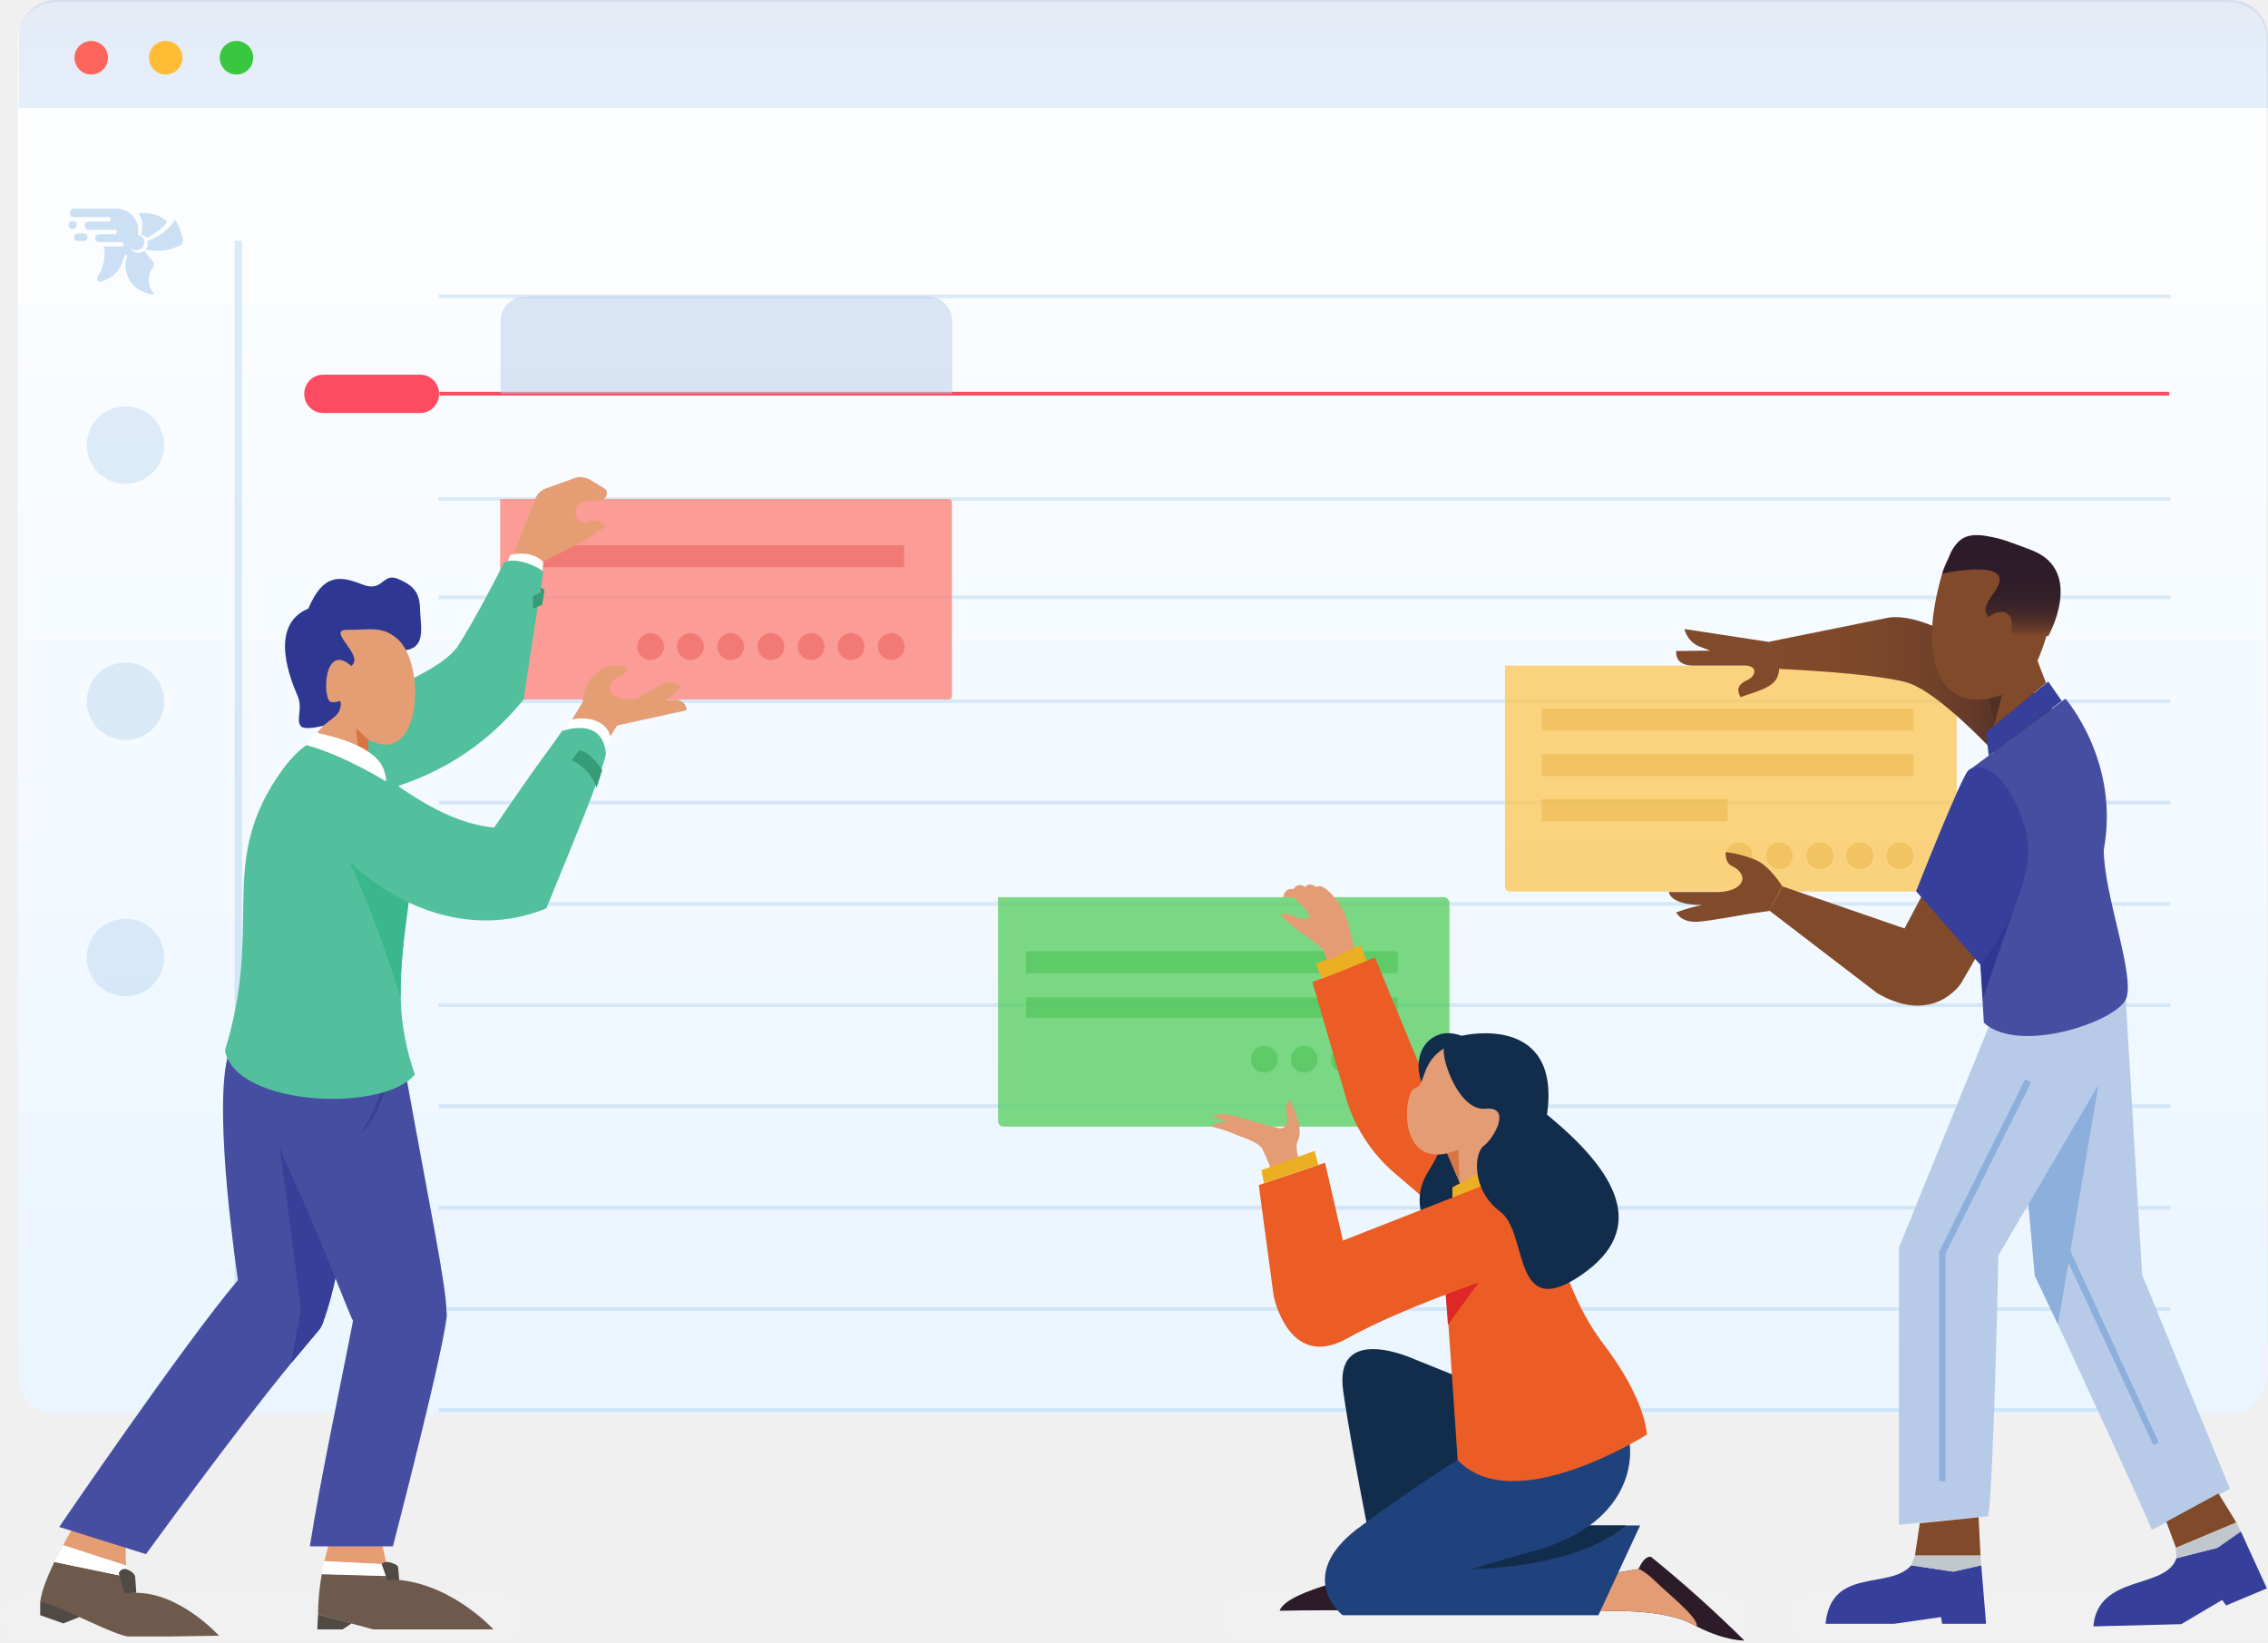
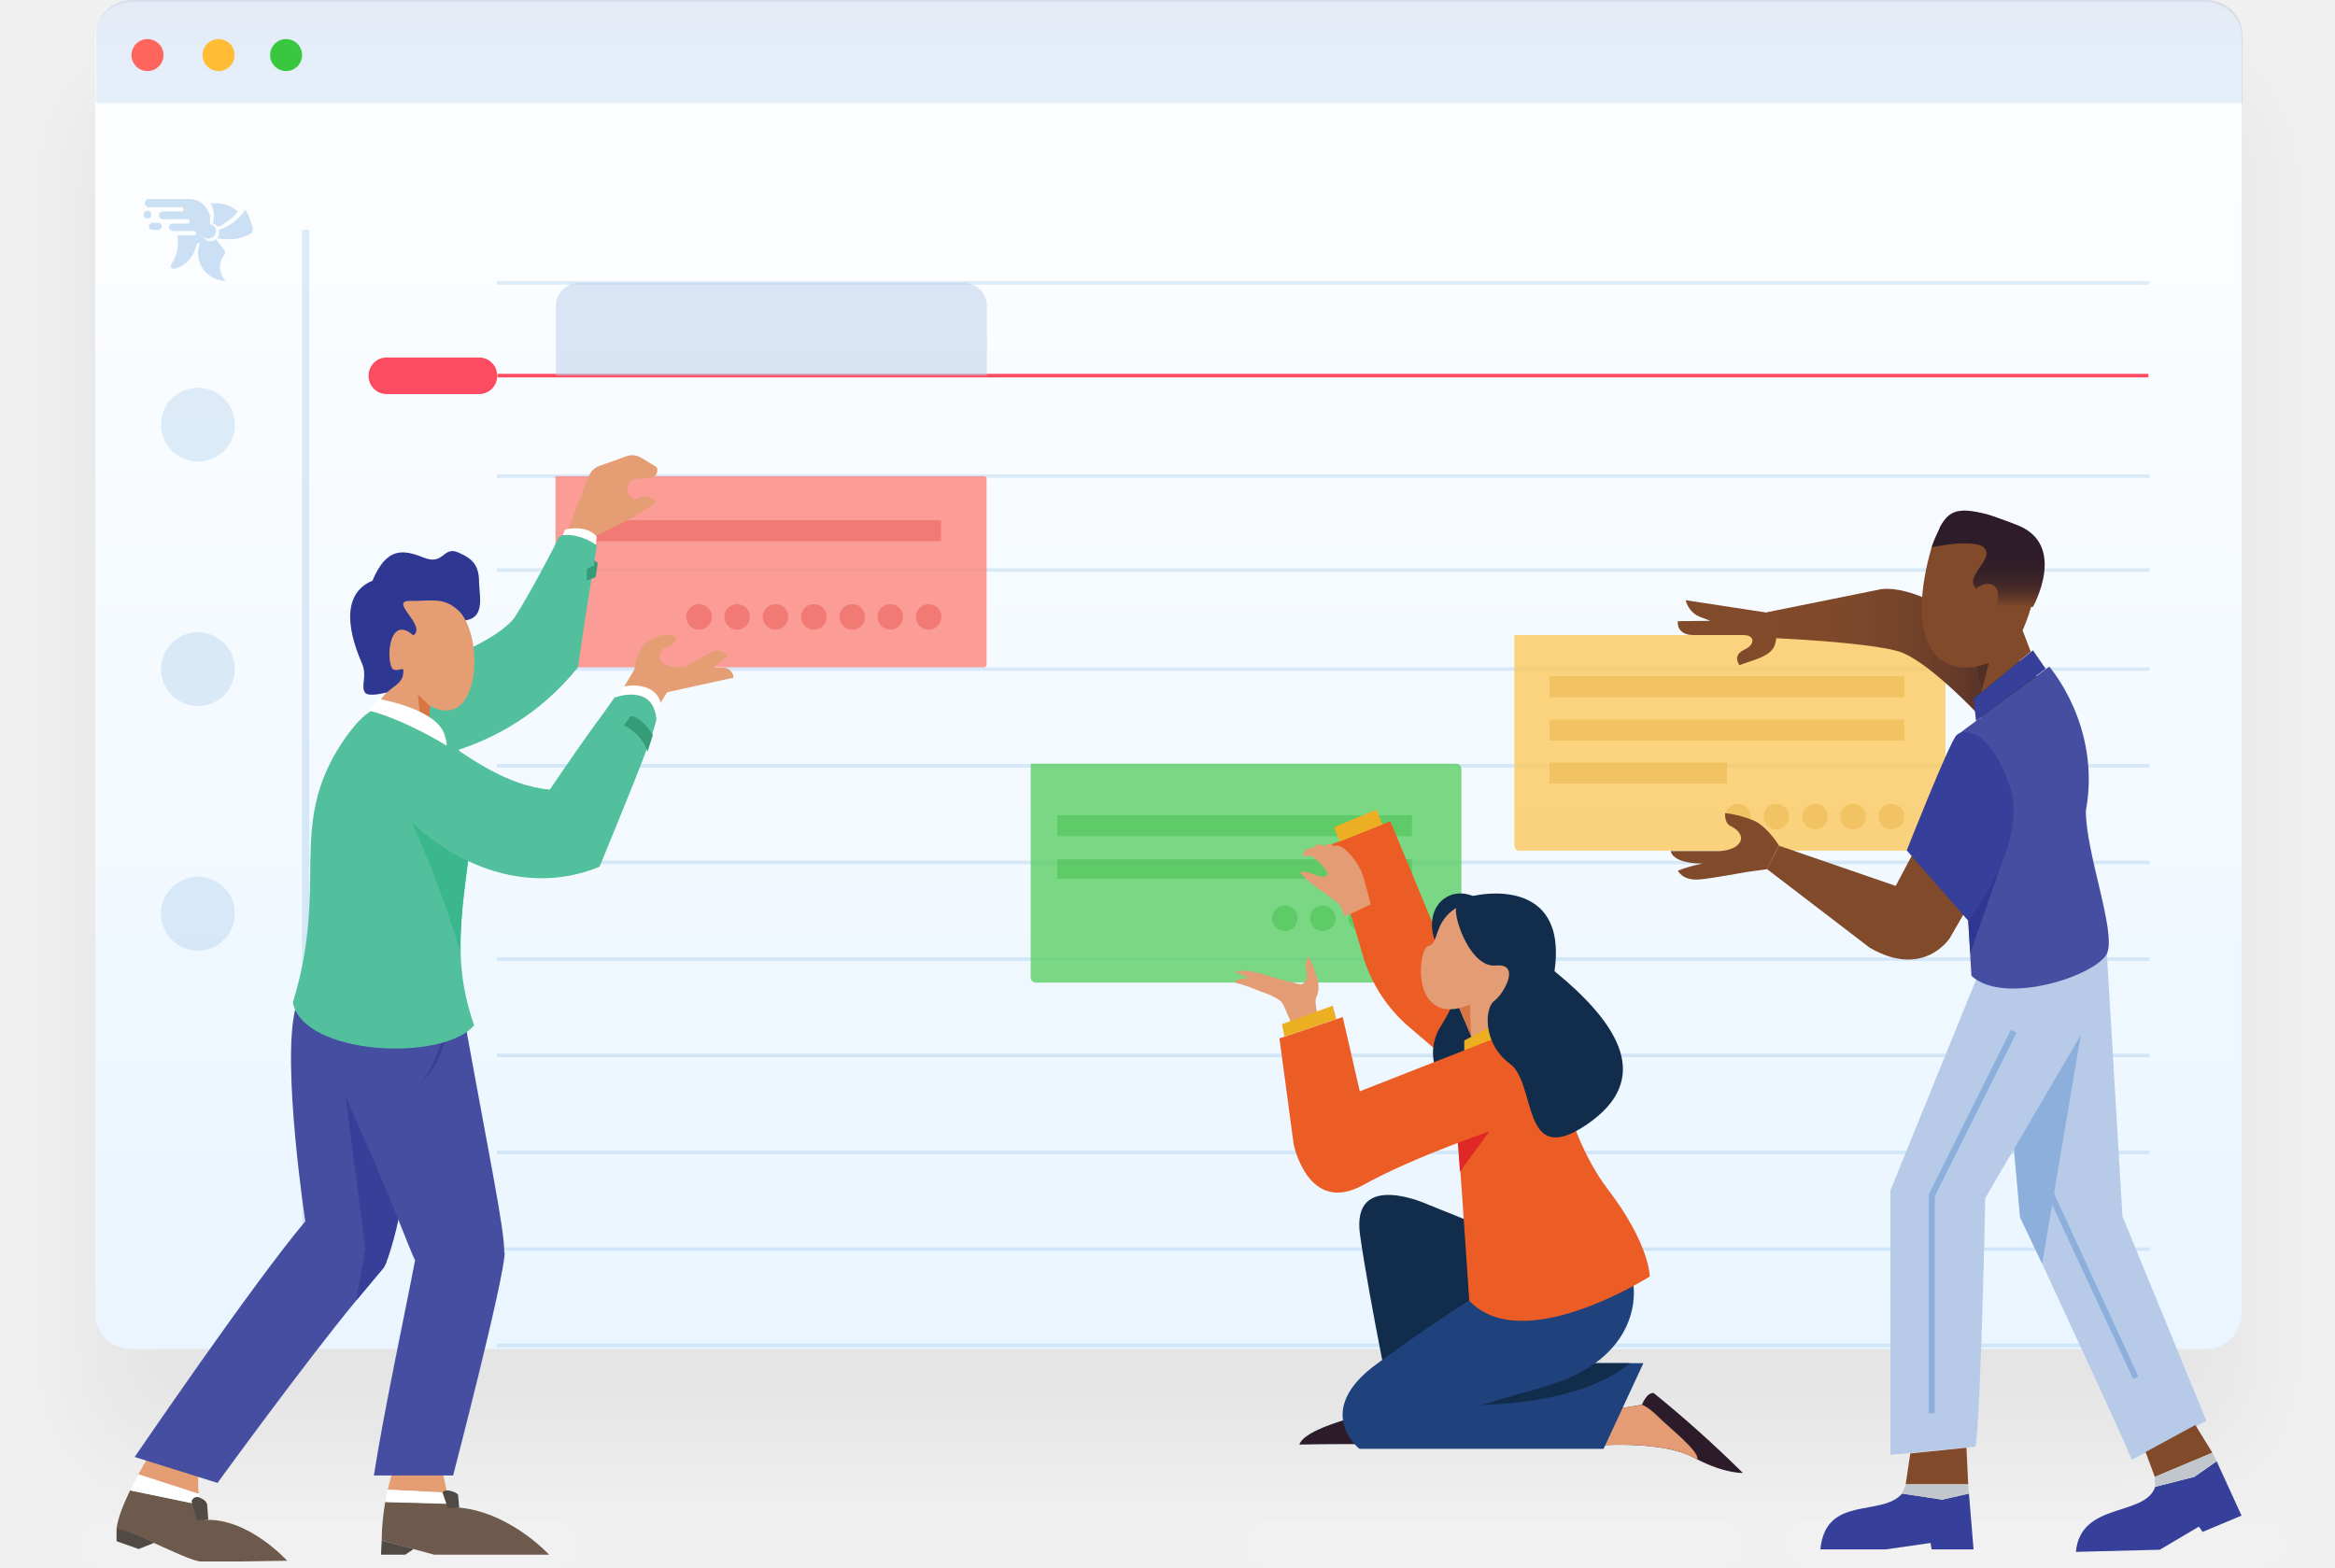
- <svg xmlns="http://www.w3.org/2000/svg" width="609px" height="441px" viewBox="0 0 609 441" version="1.1">
+ <svg xmlns="http://www.w3.org/2000/svg" xmlns:xlink="http://www.w3.org/1999/xlink" width="657px" height="441px" viewBox="0 0 657 441" version="1.1">
  <defs>
    <linearGradient x1="50%" y1="100%" x2="50%" y2="0%" id="linearGradient-1">
      <stop stop-color="#EAF5FF" offset="0%" />
      <stop stop-color="#FFFFFF" offset="100%" />
    </linearGradient>
-     <linearGradient x1="0%" y1="50%" x2="100%" y2="50%" id="linearGradient-2">
+     <rect id="path-2" x="4.8" y="0.6" width="603.9" height="379" rx="10" />
+     <filter x="-8.9%" y="-7.1%" width="117.9%" height="128.5%" filterUnits="objectBoundingBox" id="filter-3">
+       <feOffset dx="0" dy="27" in="SourceAlpha" result="shadowOffsetOuter1" />
+       <feGaussianBlur stdDeviation="13.5" in="shadowOffsetOuter1" result="shadowBlurOuter1" />
+       <feColorMatrix values="0 0 0 0 0   0 0 0 0 0   0 0 0 0 0  0 0 0 0.05 0" type="matrix" in="shadowBlurOuter1" />
+     </filter>
+     <linearGradient x1="0%" y1="50%" x2="100%" y2="50%" id="linearGradient-4">
      <stop stop-color="#814A2A" offset="0%" />
      <stop stop-color="#7E482A" offset="29%" />
      <stop stop-color="#75432A" offset="49%" />
      <stop stop-color="#663B2A" offset="66%" />
      <stop stop-color="#502F29" offset="82%" />
      <stop stop-color="#341F29" offset="97%" />
      <stop stop-color="#2C1B29" offset="100%" />
    </linearGradient>
-     <linearGradient x1="50%" y1="100%" x2="50%" y2="0.2%" id="linearGradient-3">
+     <linearGradient x1="50%" y1="100%" x2="50%" y2="0.2%" id="linearGradient-5">
      <stop stop-color="#814A2A" offset="0%" />
      <stop stop-color="#673C2A" offset="7%" />
      <stop stop-color="#513029" offset="15%" />
      <stop stop-color="#402629" offset="25%" />
      <stop stop-color="#352029" offset="37%" />
      <stop stop-color="#2E1C29" offset="54%" />
      <stop stop-color="#2C1B29" offset="100%" />
    </linearGradient>
-     <linearGradient x1="50%" y1="100%" x2="50%" y2="0%" id="linearGradient-4">
+     <linearGradient x1="50%" y1="100%" x2="50%" y2="0%" id="linearGradient-6">
      <stop stop-color="#076FD1" offset="0%" />
      <stop stop-color="#033CA5" offset="100%" />
    </linearGradient>
  </defs>
  <g id="Page-1" stroke="none" stroke-width="1" fill="none" fill-rule="evenodd">
-     <g id="calendarUsers">
-       <rect id="Rectangle-path" fill="url(#linearGradient-1)" fill-rule="nonzero" x="4.8" y="0.6" width="603.9" height="379" rx="10" />
+     <g id="illustration-calendar-users" transform="translate(22, 0)">
+       <g id="Rectangle-path" fill-rule="nonzero">
+         <use fill="black" fill-opacity="1" filter="url(#filter-3)" xlink:href="#path-2" />
+         <use fill="url(#linearGradient-1)" fill-rule="evenodd" xlink:href="#path-2" />
+       </g>
      <path d="M64,64.7 L64,357.4" id="Shape" stroke="#8FC0E8" stroke-width="2" opacity="0.3" />
      <path d="M117.8,160.4 L582.8,160.4 M117.8,134 L582.8,134 M117.8,188.3 L582.8,188.3 M117.8,79.6 L582.8,79.6 M117.8,215.5 L582.8,215.5 M117.8,242.7 L582.8,242.7 M117.8,269.9 L582.8,269.9 M117.8,297 L582.8,297 M117.8,324.3 L582.8,324.3 M117.8,351.5 L582.8,351.5 M117.8,378.6 L582.8,378.6" id="Shape" stroke="#8FC0E8" opacity="0.3" />
-       <path d="M268,240.9 L387.7,240.9 C388.5,240.9 389.2,241.6 389.2,242.4 L389.2,301 C389.2,301.8 388.5,302.5 387.7,302.5 L269.4,302.5 C268.6,302.5 268,301.8 268,301 L268,240.8 L268,240.9 Z" id="Shape" fill="#5CD065" fill-rule="nonzero" opacity="0.8" />
-       <g id="Group" opacity="0.5" transform="translate(275.1, 254.5)" fill-rule="nonzero">
+       <path d="M268,214.9 L387.7,214.9 C388.5,214.9 389.2,215.6 389.2,216.4 L389.2,275 C389.2,275.8 388.5,276.5 387.7,276.5 L269.4,276.5 C268.6,276.5 268,275.8 268,275 L268,214.8 L268,214.9 Z" id="Shape" fill="#5CD065" fill-rule="nonzero" opacity="0.8" />
+       <g id="Group" opacity="0.5" transform="translate(275.1, 228.5)" fill-rule="nonzero">
        <path d="M0.4,0.9 L100.2,0.9 L100.2,6.8 L0.4,6.8 L0.4,0.9 Z M0.4,13.3 L100.2,13.3 L100.2,18.8 L0.4,18.8 L0.4,13.3 Z" id="Shape" fill="#43BB4C" />
        <circle id="Oval" fill="#6F737D" cx="96.7" cy="29.9" r="3.6" />
        <circle id="Oval" fill="#43BB4C" cx="85.9" cy="29.9" r="3.6" />
        <circle id="Oval" fill="#43BB4C" cx="75.1" cy="29.9" r="3.6" />
        <circle id="Oval" fill="#43BB4C" cx="64.4" cy="29.9" r="3.6" />
      </g>
      <path d="M404.1,178.7 L524,178.7 C524.8,178.7 525.4,179.3 525.4,180.1 L525.4,238.1 C525.4,238.8 524.8,239.4 524,239.4 L405.5,239.4 C404.7,239.4 404.1,238.8 404.1,238 L404.1,178.7 Z" id="Shape" fill="#FCC85D" fill-rule="nonzero" opacity="0.8" />
      <g id="Group" opacity="0.5" transform="translate(413.7, 189.7)" fill="#E3AB39" fill-rule="nonzero">
        <circle id="Oval" opacity="0.8" cx="53.3" cy="40.1" r="3.6" />
        <path d="M0.3,0.6 L100.1,0.6 L100.1,6.5 L0.3,6.5 L0.3,0.6 Z M0.3,12.8 L100.1,12.8 L100.1,18.7 L0.3,18.7 L0.3,12.8 Z M0.3,24.9 L50.2,24.9 L50.2,30.8 L0.3,30.8 L0.3,24.9 Z" id="Shape" opacity="0.8" />
        <circle id="Oval" opacity="0.8" cx="96.5" cy="40.1" r="3.6" />
        <circle id="Oval" opacity="0.8" cx="85.7" cy="40.1" r="3.6" />
        <circle id="Oval" opacity="0.8" cx="75" cy="40.1" r="3.6" />
        <circle id="Oval" opacity="0.8" cx="64.1" cy="40.1" r="3.6" />
      </g>
      <rect id="Rectangle-path" fill-opacity="0.1" fill="#FFFFFF" fill-rule="nonzero" x="0" y="428" width="141" height="13" rx="6.5" />
      <path d="M103.8,420 L87.1,419.2 C87.7,416.6 88.6,413.7 88.6,413.7 L102.4,413.7 L103.8,420 Z" id="Shape" fill="#E59E74" fill-rule="nonzero" />
      <path d="M132.5,437.5 L100.2,437.5 L85.4,433.5 C85.4,429.8 85.8,426.2 86.4,422.6 L104.4,423.1 L104.4,424.1 C120.3,424.1 132.5,437.5 132.5,437.5 Z" id="Shape" fill="#6D5A4C" fill-rule="nonzero" />
      <path d="M10.8,430.2 L10.8,433.7 L17,435.9 L21.3,434.2 L17,430.8 C15.245,429.363 12.798,429.126 10.8,430.2 Z" id="Shape" fill="#504944" fill-rule="nonzero" />
      <path d="M58.8,439.2 L45.7,439.4 L34.3,439.4 C30.5,438.9 18.9,432.7 13.3,430.8 C12.5,430.5 11.6,430.3 10.8,430.2 C11.1,427.2 12.8,423.2 14.6,419.4 L34.3,423.4 C34.6,425 35.1,426.4 35.8,427.7 C48,427.2 58.8,439.2 58.8,439.2 Z" id="Shape" fill="#6D5A4C" fill-rule="nonzero" />
      <path d="M33.9,420.4 L16.9,414.9 C19.2,410.7 21.3,407.6 21.3,407.6 L33.9,413.6 C33.7,415.8 33.7,418.1 33.9,420.4 Z" id="Shape" fill="#E59E74" fill-rule="nonzero" />
      <path d="M87,354.2 C86.8,355.2 86.4,356 85.9,356.8 L78.2,366 C63.6,383.7 39.2,417.3 39.2,417.3 L15.9,410 C15.9,410 49.5,360.7 63.9,343.7 C63.9,343.7 57.2,299.5 61.1,283.9 C61.1,283.9 87.9,279.4 89.5,295 L90.5,304 L91,307.7 C93.483,323.287 92.145,339.244 87.1,354.2 L87,354.2 Z" id="Shape" fill="#464EA1" fill-rule="nonzero" />
      <path d="M87,354.2 C86.8,355.2 86.4,356 85.9,356.8 L78.2,366 L80.8,351.3 L74.4,302.3 L87.1,302.3 L90.4,304.1 L90.9,307.7 C93.407,323.286 92.068,339.249 87,354.2 Z" id="Shape" fill="#373F99" fill-rule="nonzero" />
      <path d="M120,352.5 C120,359.5 105.5,415.2 105.5,415.2 L83.2,415.2 C86,397.2 92,369.3 94.8,354.6 C93.8,353.2 86.9,334.1 77.1,312.9 C69.3,296.1 78.6,292.2 84.6,290.9 C88.2,290.7 91.6,290.4 94.6,289.9 C103.1,288.9 108.8,287.5 108.8,287.5 C115.6,325.3 119.9,345.5 119.9,352.5 L120,352.5 Z" id="Shape" fill="#464EA1" fill-rule="nonzero" />
      <path d="M134.3,134 L254.7,134 C255.2,134 255.6,134.3 255.6,134.8 L255.6,187 C255.602,187.231 255.504,187.451 255.332,187.604 C255.159,187.757 254.929,187.829 254.7,187.8 L135.1,187.8 C134.658,187.8 134.3,187.442 134.3,187 L134.3,134 Z" id="Shape" fill="#FC847D" fill-rule="nonzero" opacity="0.8" />
      <g id="Group" opacity="0.5" transform="translate(142.5, 145.7)" fill="#E85A52" fill-rule="nonzero">
        <polygon id="Shape" points="0.5 0.7 100.3 0.7 100.3 6.6 0.5 6.6" />
        <circle id="Oval" cx="96.8" cy="27.9" r="3.6" />
        <circle id="Oval" cx="86" cy="27.9" r="3.6" />
        <circle id="Oval" cx="75.3" cy="27.9" r="3.6" />
        <circle id="Oval" cx="64.5" cy="27.9" r="3.6" />
        <circle id="Oval" cx="53.7" cy="27.9" r="3.6" />
        <circle id="Oval" cx="42.9" cy="27.9" r="3.6" />
        <circle id="Oval" cx="32.2" cy="27.9" r="3.6" />
      </g>
      <path d="M136.5,152.4 L143.7,134 C144.206,132.627 145.31,131.559 146.7,131.1 L154.5,128.3 C155.8,127.9 157.2,128.1 158.4,128.8 L162.7,131.4 C163.048,131.999 163.061,132.735 162.735,133.345 C162.409,133.956 161.791,134.355 161.1,134.4 L156.8,134.8 C155.387,135.006 154.379,136.277 154.5,137.7 C154.498,138.452 154.81,139.171 155.36,139.684 C155.911,140.196 156.65,140.456 157.4,140.4 C158.193,139.806 159.2,139.576 160.172,139.766 C161.144,139.957 161.99,140.551 162.5,141.4 L157.1,145.1 L145.2,151.1 L136.5,152.4 Z" id="Shape" fill="#E59E74" fill-rule="nonzero" />
      <path d="M135.7,152.3 L137,149 C141,148.1 144.2,149 145.9,151 C145.8,152.3 145.6,153.7 145.3,155 L135.7,152.3 Z" id="Shape" fill="#FFFFFF" fill-rule="nonzero" />
      <path d="M88.6,214.4 C88.6,214.4 119.1,214.6 140.6,187.8 C143.3,169.4 145.5,156.3 145.9,153.5 C142.5,150.8 136.9,149.8 135.3,151.1 C134.4,153.1 127.3,166.8 122.7,173.9 C115.5,182.9 92.5,188.1 87.1,195.7 C75.6,211.9 88.6,214.4 88.6,214.4 Z" id="Shape" fill="#52BF9D" fill-rule="nonzero" />
      <path d="M91.6,193.5 C91.6,193.5 82.3,196.7 80.8,195 C79.3,193.2 81.5,190.2 79.8,186.6 C78.3,183 71.8,168 82.8,163.4 C86.8,153.9 91.4,154.6 97.2,156.9 C102.9,159.2 102.6,153.7 106.8,155.4 C111,157.2 112.8,159 112.8,164 C113,169 115.2,176.6 103.8,174.2 C92.4,171.9 96.2,183.8 91.6,193.5 Z" id="Shape" fill="#2E3892" fill-rule="nonzero" />
      <path d="M98.9,198.6 L98.9,208.4 C97.5,213.4 87.5,217.7 83.3,201.2 C85.5,192.5 91.7,194 91.5,188.7 C91.521,188.548 91.454,188.397 91.326,188.311 C91.198,188.226 91.032,188.222 90.9,188.3 C90.292,188.519 89.64,188.588 89,188.5 C86.5,188.5 86.7,172.1 94.3,178.8 C98.2,176.1 87.3,169.1 93.3,169.1 C99.5,169.2 103,167.8 107.4,172.2 C114.4,180 112.9,206.1 98.9,198.6 Z" id="Shape" fill="#E59E74" fill-rule="nonzero" />
      <polygon id="Shape" fill="#D97543" fill-rule="nonzero" points="98.9 198.6 95.6 195.5 96.3 202.7 98.9 205.7" />
      <path d="M104,284.6 C105.3,288 102,300.6 96.3,304.6 C100.3,300.9 104.6,287.3 104,284.6 Z" id="Shape" fill="#373F99" fill-rule="nonzero" />
      <path d="M111.4,288.5 C103,298.8 63.4,297.2 60.4,282.1 C70.7,248.7 58.7,232.8 74.1,209.2 C83.1,195.5 88.1,198.7 91.3,199.1 C111.3,207.3 112.2,220.5 110.3,236.8 C109.3,246.3 107.3,256.8 107.6,268 C107.773,274.992 109.055,281.911 111.4,288.5 Z" id="Shape" fill="#52BF9D" fill-rule="nonzero" />
      <path d="M151,197.6 L156.5,188.4 C156.5,188.4 156.7,182.4 161.3,179.9 C165.8,177.3 168.5,179.5 168.5,179.5 L168.4,179.7 C167.9,180.9 166.9,181.7 165.7,182.1 C164.336,182.4 163.452,183.725 163.7,185.1 C164.2,188.5 171,187.6 171,187.6 L177.9,183.6 C179.5,182.7 181.6,183.1 182.8,184.6 L178.8,187.9 L181.5,187.9 C183.1,187.9 184.3,189.1 184.4,190.7 L165.7,194.8 L160.7,202.7 L150.9,197.7 L151,197.6 Z" id="Shape" fill="#E59E74" fill-rule="nonzero" />
      <path d="M153.3,193.3 C157.4,192.1 163.2,193.5 163.9,198 L161.7,202.2 L151.4,196.2 L153.3,193.3 Z" id="Shape" fill="#FFFFFF" fill-rule="nonzero" />
      <path d="M107.6,268 C102.991,252.807 97.207,237.996 90.3,223.7 L109.4,235.7 L110.4,236.7 C109.4,246.2 107.4,256.7 107.6,268 Z" id="Shape" fill="#3AB78C" fill-rule="nonzero" />
      <path d="M82.7,207 C90,189.4 107.9,220 132.7,222.2 C146.1,202.5 145.8,203.7 150.9,196.3 C150.9,196.3 161.9,192.1 162.7,202.5 C161.3,208.8 152.5,229.6 146.7,243.9 C112,258.2 77,221.4 82.7,206.9 L82.7,207 Z" id="Shape" fill="#52BF9D" fill-rule="nonzero" />
      <path d="M82,200 L84.6,196.7 C84.6,196.7 100.4,199.3 103,206.5 C104,209.5 103.6,209.8 103.6,209.8 C103.6,209.8 92.5,202.8 82,200 Z M34.3,423.5 L14.6,419.4 L17,414.9 L34,420.4 C34,421.4 34.1,422.5 34.3,423.5 Z" id="Shape" fill="#FFFFFF" fill-rule="nonzero" />
      <path d="M35.8,427.7 L33.4,427.7 L31.9,422.5 C32.016,421.998 32.367,421.582 32.843,421.384 C33.319,421.186 33.861,421.229 34.3,421.5 C36.3,422.3 36.3,423.5 36.3,423.5 L36.6,427.7 L35.8,427.7 Z" id="Shape" fill="#504944" fill-rule="nonzero" />
      <path d="M104.4,423.2 L86.4,422.7 C86.7,420.9 86.7,420.6 87.1,419.2 L103.8,420.1 L104.4,423.1 L104.4,423.2 Z" id="Shape" fill="#FFFFFF" fill-rule="nonzero" />
      <path d="M85.4,433.5 L85.2,437.5 L92,437.5 L94.4,435.9 L85.4,433.5 Z M106.3,424.3 L104,424.3 L102.5,420 C102.5,420 103.1,419 105,419.6 C107,420.2 106.9,420.8 106.9,420.8 L107.2,424.3 L106.4,424.3 L106.3,424.3 Z" id="Shape" fill="#504944" fill-rule="nonzero" />
      <path d="M155.6,201.5 C158.6,201.8 161.7,206.8 161.7,206.8 L160.2,211.5 C159.06,208.228 156.643,205.558 153.5,204.1 L155.5,201.5 L155.6,201.5 Z" id="Shape" fill="#369C78" fill-rule="nonzero" />
      <rect id="Rectangle-path" fill-opacity="0.1" fill="#FFFFFF" fill-rule="nonzero" x="328" y="428" width="141" height="13" rx="6.5" />
      <polygon id="Shape" fill="#369C78" fill-rule="nonzero" points="145.6 162.4 143.1 163.4 143.1 160.1 145.1 159.1 145.2 157.7 146.2 158.4" />
-       <path d="M432,386 L379.9,365 C379.9,365 357.9,354.8 360.7,373.7 C363.4,392.6 370.7,427.5 370.7,427.5 L390.9,427.5 L386.3,395.2 C386.3,395.2 400.3,409.9 408.6,408 C416.9,406 432.2,385.8 432.2,385.8 L432,386 Z" id="Shape" fill="#112D4B" fill-rule="nonzero" />
-       <path d="M368.9,418 L369.7,422.3 C369.7,422.3 345.5,426.8 343.6,432.5 C358.3,432.2 382.6,432.5 382.6,432.5 C383.2,430.9 383.2,429.2 382.6,427.5 C381.8,425.3 381,417.3 381,417.3 L368.9,418 Z M468.4,440.5 C468.4,440.5 463.4,440.7 455.6,436.7 L454.4,436.1 C445.9,431.5 428.8,432.7 428.8,432.7 L434,422.3 L440,421.3 C440,421.3 441.3,417.8 443.3,418 C452.037,425.077 460.414,432.586 468.4,440.5 Z" id="Shape" fill="#2C1C2A" fill-rule="nonzero" />
-       <path d="M455.6,436.7 L454.4,436.1 C445.9,431.5 428.8,432.7 428.8,432.7 L434,422.3 L440,421.3 C440,421.3 441.5,421.7 444.4,424.5 C447.7,427.8 456.2,434.4 455.6,436.7 Z" id="Shape" fill="#E49C74" fill-rule="nonzero" />
-       <polygon id="Shape" fill="#1F417C" fill-rule="nonzero" points="440.4 409.6 429.2 433.7 360.6 433.7 383.7 409.6" />
-       <path d="M436.6,409.6 C419.6,423.9 383,421.3 383,421.3 L396.8,409.6 L436.6,409.6 Z" id="Shape" fill="#112D4B" fill-rule="nonzero" />
-       <path d="M437.6,387.8 C437.6,387.8 441.1,408.4 411.7,416.5 C394.309,421.217 377.212,426.961 360.5,433.7 C360.5,433.7 347.7,423.6 364.2,410.7 C376.787,401.3 389.873,392.587 403.4,384.6 L436.7,382.5 L437.7,387.8 L437.6,387.8 Z" id="Shape" fill="#1F417C" fill-rule="nonzero" />
-       <path d="M414.5,320.1 L396.8,334.1 L374.6,315.1 C368.295,309.741 363.705,302.647 361.4,294.7 L352.4,263.7 L369.2,257.1 L381.5,286.8 L382.8,289.8 L402.6,308.8 L414.5,320.1 Z" id="Shape" fill="#EB5D24" fill-rule="nonzero" />
-       <path d="M396.8,280.8 C396.8,280.8 390.8,275.2 385.1,278.4 C379.4,281.6 379.6,290.7 385.1,295.6 C390.6,300.5 387.6,308.1 383.5,314.6 C379.3,321 381.1,329.6 386.7,331.3 C392.2,332.9 405.7,327.5 403.9,315 C402,302.5 396.8,280.8 396.8,280.8 Z" id="Shape" fill="#112D4B" fill-rule="nonzero" />
-       <path d="M401.5,282.2 C401.5,282.2 392,278.2 386.7,282.2 C381.4,286.3 382.8,291.6 379.9,292.2 C377,292.9 375,312.7 388.6,309.7 L392.2,318.2 L403.2,312.9 L401.2,305.7 C401.2,305.7 417.2,294.5 401.5,282.2 Z" id="Shape" fill="#E49C74" fill-rule="nonzero" />
-       <polygon id="Shape" fill="#ECAE22" fill-rule="nonzero" points="390 318.8 404.1 311.3 406.5 316.3 390 328.9" />
-       <path d="M413.3,313.6 C413.3,313.6 385.8,320 386.7,327.8 C387.7,335.6 391.4,392 391.4,392 C406.4,408 442.2,385.2 442.2,385.2 C442.2,385.2 442.2,376 430.2,360.4 C417.3,343.4 413.3,313.6 413.3,313.6 Z" id="Shape" fill="#EB5D24" fill-rule="nonzero" />
-       <polygon id="Shape" fill="#DE2726" fill-rule="nonzero" points="387.6 339.7 399 341.7 388.8 355.7" />
-       <path d="M400.5,343.2 C400.5,343.2 376.8,351 361.5,359.5 C346,368 342,348 342,348 L338,318.2 L355.8,312.2 L360.6,333.1 L396.8,318.9 L400.5,343.2 Z" id="Shape" fill="#EB5D24" fill-rule="nonzero" />
-       <path d="M393.1,278 C393.1,278 419.3,272 415.4,299.3 C434,314.5 443,329.9 424.4,342.5 C405.8,355.1 410.5,330.9 402.8,325.3 C395.1,319.6 395.7,309.5 398.5,307.6 C401.2,305.6 406,297 398.9,297.7 C391.8,298.4 387.1,284.6 387.7,281.6 C388.4,278.6 393.1,278 393.1,278 Z" id="Shape" fill="#112D4B" fill-rule="nonzero" />
-       <path d="M348.8,311.4 L341.5,314.4 C341.5,314.4 339.9,310.4 338.9,308.4 C337.9,306.6 332.4,304.9 332.4,304.9 C330.142,303.896 327.799,303.092 325.4,302.5 C326.4,300.9 329.6,301.3 329.6,301.3 C328.245,300.628 326.841,300.06 325.4,299.6 C328.8,298.3 333.2,300.2 338.2,301.6 L342.9,302.8 L343.3,302.9 C345.3,303.3 346.1,301.5 345.5,298.9 C345.1,297.7 345.4,296.3 346.4,295.3 L348.1,299.6 C349.1,302 349.3,304.8 348.5,306.3 C347.6,307.8 348.8,311.4 348.8,311.4 Z" id="Shape" fill="#E49C74" fill-rule="nonzero" />
-       <path d="M339.4,317.7 L338.7,314.2 L353,309 L354,312.8 L339.4,317.7 Z M355,262.8 L367,258 L365.3,253.8 L353.3,258.8 L355,262.8 Z" id="Shape" fill="#ECAE22" fill-rule="nonzero" />
+       <path d="M432,360 L379.9,339 C379.9,339 357.9,328.8 360.7,347.7 C363.4,366.6 370.7,401.5 370.7,401.5 L390.9,401.5 L386.3,369.2 C386.3,369.2 400.3,383.9 408.6,382 C416.9,380 432.2,359.8 432.2,359.8 L432,360 Z" id="Shape" fill="#112D4B" fill-rule="nonzero" />
+       <path d="M368.9,392 L369.7,396.3 C369.7,396.3 345.5,400.8 343.6,406.5 C358.3,406.2 382.6,406.5 382.6,406.5 C383.2,404.9 383.2,403.2 382.6,401.5 C381.8,399.3 381,391.3 381,391.3 L368.9,392 Z M468.4,414.5 C468.4,414.5 463.4,414.7 455.6,410.7 L454.4,410.1 C445.9,405.5 428.8,406.7 428.8,406.7 L434,396.3 L440,395.3 C440,395.3 441.3,391.8 443.3,392 C452.037,399.077 460.414,406.586 468.4,414.5 Z" id="Shape" fill="#2C1C2A" fill-rule="nonzero" />
+       <path d="M455.6,410.7 L454.4,410.1 C445.9,405.5 428.8,406.7 428.8,406.7 L434,396.3 L440,395.3 C440,395.3 441.5,395.7 444.4,398.5 C447.7,401.8 456.2,408.4 455.6,410.7 Z" id="Shape" fill="#E49C74" fill-rule="nonzero" />
+       <polygon id="Shape" fill="#1F417C" fill-rule="nonzero" points="440.4 383.6 429.2 407.7 360.6 407.7 383.7 383.6" />
+       <path d="M436.6,383.6 C419.6,397.9 383,395.3 383,395.3 L396.8,383.6 L436.6,383.6 Z" id="Shape" fill="#112D4B" fill-rule="nonzero" />
+       <path d="M437.6,361.8 C437.6,361.8 441.1,382.4 411.7,390.5 C394.309,395.217 377.212,400.961 360.5,407.7 C360.5,407.7 347.7,397.6 364.2,384.7 C376.787,375.3 389.873,366.587 403.4,358.6 L436.7,356.5 L437.7,361.8 L437.6,361.8 Z" id="Shape" fill="#1F417C" fill-rule="nonzero" />
+       <path d="M414.5,294.1 L396.8,308.1 L374.6,289.1 C368.295,283.741 363.705,276.647 361.4,268.7 L352.4,237.7 L369.2,231.1 L381.5,260.8 L382.8,263.8 L402.6,282.8 L414.5,294.1 Z" id="Shape" fill="#EB5D24" fill-rule="nonzero" />
+       <path d="M396.8,254.8 C396.8,254.8 390.8,249.2 385.1,252.4 C379.4,255.6 379.6,264.7 385.1,269.6 C390.6,274.5 387.6,282.1 383.5,288.6 C379.3,295 381.1,303.6 386.7,305.3 C392.2,306.9 405.7,301.5 403.9,289 C402,276.5 396.8,254.8 396.8,254.8 Z" id="Shape" fill="#112D4B" fill-rule="nonzero" />
+       <path d="M401.5,256.2 C401.5,256.2 392,252.2 386.7,256.2 C381.4,260.3 382.8,265.6 379.9,266.2 C377,266.9 375,286.7 388.6,283.7 L392.2,292.2 L403.2,286.9 L401.2,279.7 C401.2,279.7 417.2,268.5 401.5,256.2 Z" id="Shape" fill="#E49C74" fill-rule="nonzero" />
+       <polygon id="Shape" fill="#ECAE22" fill-rule="nonzero" points="390 292.8 404.1 285.3 406.5 290.3 390 302.9" />
+       <path d="M413.3,287.6 C413.3,287.6 385.8,294 386.7,301.8 C387.7,309.6 391.4,366 391.4,366 C406.4,382 442.2,359.2 442.2,359.2 C442.2,359.2 442.2,350 430.2,334.4 C417.3,317.4 413.3,287.6 413.3,287.6 Z" id="Shape" fill="#EB5D24" fill-rule="nonzero" />
+       <polygon id="Shape" fill="#DE2726" fill-rule="nonzero" points="387.6 313.7 399 315.7 388.8 329.7" />
+       <path d="M400.5,317.2 C400.5,317.2 376.8,325 361.5,333.5 C346,342 342,322 342,322 L338,292.2 L355.8,286.2 L360.6,307.1 L396.8,292.9 L400.5,317.2 Z" id="Shape" fill="#EB5D24" fill-rule="nonzero" />
+       <path d="M393.1,252 C393.1,252 419.3,246 415.4,273.3 C434,288.5 443,303.9 424.4,316.5 C405.8,329.1 410.5,304.9 402.8,299.3 C395.1,293.6 395.7,283.5 398.5,281.6 C401.2,279.6 406,271 398.9,271.7 C391.8,272.4 387.1,258.6 387.7,255.6 C388.4,252.6 393.1,252 393.1,252 Z" id="Shape" fill="#112D4B" fill-rule="nonzero" />
+       <path d="M348.8,285.4 L341.5,288.4 C341.5,288.4 339.9,284.4 338.9,282.4 C337.9,280.6 332.4,278.9 332.4,278.9 C330.142,277.896 327.799,277.092 325.4,276.5 C326.4,274.9 329.6,275.3 329.6,275.3 C328.245,274.628 326.841,274.06 325.4,273.6 C328.8,272.3 333.2,274.2 338.2,275.6 L342.9,276.8 L343.3,276.9 C345.3,277.3 346.1,275.5 345.5,272.9 C345.1,271.7 345.4,270.3 346.4,269.3 L348.1,273.6 C349.1,276 349.3,278.8 348.5,280.3 C347.6,281.8 348.8,285.4 348.8,285.4 Z" id="Shape" fill="#E49C74" fill-rule="nonzero" />
+       <path d="M339.4,291.7 L338.7,288.2 L353,283 L354,286.8 L339.4,291.7 Z M355,236.8 L367,232 L365.3,227.8 L353.3,232.8 L355,236.8 Z" id="Shape" fill="#ECAE22" fill-rule="nonzero" />
      <rect id="Rectangle-path" fill-opacity="0.1" fill="#FFFFFF" fill-rule="nonzero" x="480" y="428" width="141" height="13" rx="6.5" />
      <path d="M363.7,254.5 L361.7,247 C360.667,243.807 358.762,240.967 356.2,238.8 C354.1,237.3 353.6,238.2 353.6,238.2 C353.6,238.2 351.3,236.6 350.6,238.2 C349.1,237.2 348,237.7 347.6,238.4 C347.3,239.1 345.6,238 344.8,240.1 L344.5,240.9 L347.2,240.9 C347.2,240.9 353.2,245.9 351,246.6 C348.7,247.3 346.6,244.8 343.8,245.4 C346.1,248.9 354.6,253.4 355.4,255.4 L356.4,257.9 L363.7,254.5 Z" id="Shape" fill="#E49C74" fill-rule="nonzero" />
-       <path d="M540.5,207.4 C540.5,207.4 521.4,185.5 511.5,183.1 C501.5,180.6 477.8,179.6 477.8,179.6 L475.1,172.3 L507.3,165.8 C524.5,163.8 555.7,194.8 555.7,194.8 L540.5,207.4 Z" id="Shape" fill="url(#linearGradient-2)" fill-rule="nonzero" />
+       <path d="M540.5,207.4 C540.5,207.4 521.4,185.5 511.5,183.1 C501.5,180.6 477.8,179.6 477.8,179.6 L475.1,172.3 L507.3,165.8 C524.5,163.8 555.7,194.8 555.7,194.8 L540.5,207.4 Z" id="Shape" fill="url(#linearGradient-4)" fill-rule="nonzero" />
      <path d="M521.5,436 L521.2,434.2 L508.6,436 L490.2,436 C491.7,420.6 507.4,427 513.2,420.3 L524.5,422 L532,420.3 L533.3,436 L521.5,436 Z" id="Shape" fill="#363F99" fill-rule="nonzero" />
      <path d="M598.8,399.8 L577.8,410.8 C575.8,405.6 561.1,374 552.6,355.6 L546.4,342.5 L542.6,300.3 L561.3,279 L570.8,268.2 L575.2,342.3 L598.8,399.8 Z" id="Shape" fill="#B7CBE9" fill-rule="nonzero" />
      <polygon id="Shape" fill="#8DAFDC" fill-rule="nonzero" points="565.7 278.1 552.6 355.6 546.4 342.6 542.6 300.3 561.3 279" />
      <path d="M535.1,273 L509.9,335 L509.9,409.4 L533.9,407.1 C535.4,396.5 536.6,337.1 536.6,337.1 L565.5,287.8 C574.2,271.3 567,263.1 567,263.1 L535.1,272.9 L535.1,273 Z" id="Shape" fill="#B7CBE9" fill-rule="nonzero" />
      <path d="M528.6,206.9 L554.6,187.6 C554.6,187.6 569.3,204.3 564.9,228.2 C564.9,240.1 573.4,262 570.9,268.2 C568.2,274.4 542,283.2 532.7,274.6 L528.7,206.9 L528.6,206.9 Z" id="Shape" fill="#464EA1" fill-rule="nonzero" />
      <polygon id="Shape" fill="#2E3892" fill-rule="nonzero" points="532.4 268.2 543.4 236.4 530.7 240.9" />
      <path d="M511.4,249.3 L478.6,238 L475.1,244.5 L504.1,266.7 C519.3,275.5 526.6,264 526.6,264 L540.5,240 L519.3,234.4" id="Shape" fill="#814A2A" fill-rule="nonzero" />
      <path d="M514.5,239.3 L531.8,259.1 C531.8,259.1 548.9,237.3 543.5,221.3 C538.1,205.3 530.7,204.8 528.5,206.9 C526.5,208.9 514.5,239.3 514.5,239.3 Z M534,202.9 L533.3,196.6 L550,183 L553.6,188.2 L534,202.9 Z" id="Shape" fill="#363F99" fill-rule="nonzero" />
      <path d="M535.5,194.8 L534,187.6 C521.5,189.8 514.5,178.4 521.5,154 C525.8,139.3 540.2,143.4 547.9,151.2 C555.6,159.1 547.1,177.4 547.1,177.4 L549.4,183.4 L535.5,194.8 Z" id="Shape" fill="#814A2A" fill-rule="nonzero" />
-       <path d="M521.5,154 C521.5,154 534.5,151.2 536.6,154.5 C538.7,157.8 530.6,162.2 534,165.7 C537,163.1 541.8,163.7 539.7,170.8 L550,170.8 C550,170.8 559.8,153.4 545.7,147.8 C530.5,141.8 526.9,142.7 523.9,148.2 L521.5,154 Z" id="Shape" fill="url(#linearGradient-3)" fill-rule="nonzero" />
+       <path d="M521.5,154 C521.5,154 534.5,151.2 536.6,154.5 C538.7,157.8 530.6,162.2 534,165.7 C537,163.1 541.8,163.7 539.7,170.8 L550,170.8 C550,170.8 559.8,153.4 545.7,147.8 C530.5,141.8 526.9,142.7 523.9,148.2 L521.5,154 Z" id="Shape" fill="url(#linearGradient-5)" fill-rule="nonzero" />
      <path d="M478.6,238 C478.6,238 475.1,232.3 471.2,230.8 C468.7,229.8 466.1,229.1 463.4,228.8 C463.4,228.8 463.1,231.7 465.1,232.5 C467.1,233.5 468.9,235.6 467.2,237.5 C465.5,239.5 461.6,239.5 461.6,239.5 L448.1,239.5 C448.1,239.5 448.3,243 457.1,243 C454.712,243.458 452.369,244.127 450.1,245 C450.1,245 451.3,247.8 456,247.5 C459,247.3 469.4,245.4 469.4,245.4 L475.1,244.6 L478.6,237.9 L478.6,238 Z M468.4,178.7 C472.1,178.7 471.5,181.4 469.4,182.5 C467.3,183.5 465.9,184.6 467.4,187.2 C470.5,185.9 476.4,184.9 477.4,181.4 C477.7,180.5 477.8,179.6 477.8,178.7 L475.2,172.4 L452.3,168.9 C452.8,170.9 454.2,172.7 456.1,173.5 L459.2,174.7 L450.1,174.8 C450.1,174.8 449.5,178.7 454.5,178.7 L468.5,178.7 L468.4,178.7 Z M531.8,417.7 L514.2,417.7 L515.5,409 L531.3,407.4 L531.8,417.7 Z" id="Shape" fill="#814A2A" fill-rule="nonzero" />
      <polygon id="Shape" fill="#C1C7CD" fill-rule="nonzero" points="514.2 417.7 513.2 420.3 524.5 422 532 420.3 531.8 417.7" />
      <path d="M597.7,431 L596.7,429.6 L585.7,436.1 L562.1,436.7 C563.4,422.5 581.6,426.9 584.4,418.4 L595.4,415.6 L601.7,411.2 L608.7,426.5 L597.7,431.1 L597.7,431 Z" id="Shape" fill="#363F99" fill-rule="nonzero" />
      <polygon id="Shape" fill="#814A2A" fill-rule="nonzero" points="600.5 408.8 584.3 415.6 581.7 408.6 595.7 401" />
      <polygon id="Shape" fill="#C1C7CD" fill-rule="nonzero" points="584.3 415.6 584.4 418.4 595.4 415.6 601.7 411.2 600.5 408.8" />
      <path d="M522.4,397.7 L520.7,397.7 L520.7,336.1 L543.8,289.8 L545.4,290.6 L522.4,336.6 L522.4,397.7 Z M578.2,388 L553.2,334.3 L553.2,334.1 L550.2,313.5 L552,313.2 L555,333.8 L579.7,387.4 L578.2,388 Z" id="Shape" fill="#8DAFDC" fill-rule="nonzero" />
      <polygon id="Shape" fill="#503024" fill-rule="nonzero" points="534 187.6 537.6 186.6 535.5 194.6" />
-       <polygon id="Shape" fill="#D97543" fill-rule="nonzero" points="388.6 309.7 391.6 308.7 391.9 317.3" />
+       <polygon id="Shape" fill="#D97543" fill-rule="nonzero" points="388.6 283.7 391.6 282.7 391.9 291.3" />
      <g id="Group" opacity="0.5" transform="translate(17.9, 55)" fill="#9CC4E9" fill-rule="nonzero">
        <circle id="Oval" cx="1.6" cy="5.4" r="1.1" />
        <path d="M4.7,7.7 L3,7.7 C2.448,7.7 2,8.148 2,8.7 C2,9.252 2.448,9.7 3,9.7 L4.6,9.7 C5.152,9.7 5.6,9.252 5.6,8.7 C5.6,8.148 5.152,7.7 4.6,7.7 L4.7,7.7 Z M20.2,6 L20.2,7.4 L20,7.6 L20,8 L20.2,8 L20.5,8.1 L21,8.4 L21.2,8.6 L21.4,8.8 L21.6,8.8 L21.7,8.7 L22.4,8.4 L23,8 C24.5,7.1 26,6 27,4.5 C25.351,3.021 23.215,2.202 21,2.2 L19.3,2.2 C19.988,3.235 20.337,4.458 20.3,5.7 L20.3,6 L20.2,6 Z M31.3,9.7 L31.2,9.3 L31.1,8.8 C30.743,7.261 30.171,5.779 29.4,4.4 C29.4,4.2 29.2,4.1 29,4.1 L28.8,4.4 C28.5,5 28,5.5 27.5,6 C26.359,7.277 24.962,8.299 23.4,9 L22.8,9.3 L22.1,9.5 L21.7,9.7 L21.7,11.2 L21.3,11.9 L21.3,12.1 L22,12.2 L22.8,12.3 L24.5,12.3 C25.3,12.3 26.2,12.3 27,12.1 L27.7,11.9 C28.754,11.651 29.765,11.247 30.7,10.7 C30.9,10.7 31,10.5 31.1,10.4 L31.1,10 L31.3,9.6 L31.3,9.7 Z" id="Shape" />
        <path d="M23.3,16.3 L23.5,16 L23.2,15.4 L22.8,14.8 L22.5,14.5 L21.6,13.3 L20.9,12.3 C20.346,12.781 19.602,12.982 18.881,12.846 C18.159,12.709 17.54,12.25 17.2,11.6 L17.3,11.6 C17.942,12.227 18.923,12.35 19.7,11.9 L20.1,11.7 C20.4,11.5 20.6,11.1 20.7,10.7 L20.9,10.1 C20.911,9.103 20.186,8.25 19.2,8.1 L19.2,5.6 L19.1,5.4 L19,5 L18.7,4.6 L18.7,4.5 L18.5,4.1 L18.4,3.9 L18.1,3.5 L17.7,3 L17.3,2.5 C16.196,1.526 14.772,0.992 13.3,1 L2.4,1 C1.909,0.854 1.379,1.035 1.081,1.453 C0.783,1.87 0.783,2.43 1.081,2.847 C1.379,3.265 1.909,3.446 2.4,3.3 L11.2,3.3 C11.531,3.3 11.8,3.569 11.8,3.9 C11.8,4.231 11.531,4.5 11.2,4.5 L5.9,4.5 C5.292,4.5 4.8,4.992 4.8,5.6 C4.8,6.208 5.292,6.7 5.9,6.7 L12.9,6.7 C13.231,6.7 13.5,6.969 13.5,7.3 C13.5,7.631 13.231,7.9 12.9,7.9 L8.7,7.9 C8.12,7.9 7.65,8.37 7.65,8.95 C7.65,9.53 8.12,10 8.7,10 L14.7,10 C15.031,10 15.3,10.269 15.3,10.6 C15.3,10.931 15.031,11.2 14.7,11.2 L10,11.2 C10.3,13 10.2,15 9.6,16.7 L9,18.2 L8.4,19.2 C8.2,19.5 8.1,19.8 8.2,20.2 L8.6,20.6 C8.9,20.7 9.6,20.6 9.9,20.4 C12.058,19.692 13.807,18.089 14.7,16 L15.3,14.4 C15.3,14.1 15.5,13.8 15.7,13.5 C15.7,13.5 16,13.2 16.2,13.4 C16.3,13.6 16.2,13.7 16.2,13.8 L15.8,15.7 C15.7,19.7 18.1,23.4 23.2,24.1 L23.4,23.9 L23.4,23.8 C21.552,21.717 21.552,18.583 23.4,16.5 L23.4,16.3 L23.3,16.3 Z" id="Shape" />
      </g>
      <rect id="Rectangle-path" fill-opacity="0.7" fill="#FF001F" fill-rule="nonzero" x="81.7" y="100.6" width="36.2" height="10.3" rx="5.1" />
      <path d="M118,105.7 L582.5,105.7" id="Shape" stroke="#FD4B62" />
      <path d="M141,79.6 L249.1,79.6 C252.745,79.6 255.7,82.555 255.7,86.2 L255.7,105.7 L134.4,105.7 L134.4,86.2 C134.4,82.555 137.355,79.6 141,79.6 Z" id="Shape" fill="#B7CBE9" fill-rule="nonzero" opacity="0.5" />
      <circle id="Oval" fill="#9CC4E9" fill-rule="nonzero" opacity="0.3" cx="33.7" cy="119.5" r="10.4" />
      <circle id="Oval" fill="#9CC4E9" fill-rule="nonzero" opacity="0.3" cx="33.7" cy="188.3" r="10.4" />
      <circle id="Oval" fill="#9CC4E9" fill-rule="nonzero" opacity="0.3" cx="33.7" cy="257.1" r="10.4" />
      <g id="Group" transform="translate(5, 0)" fill-rule="nonzero">
-         <path d="M9.965,0 L593.832,0 C599.447,3.38176876e-16 604,4.477 604,10 L604,29 L0,29 L0,10 C2.2578273e-16,4.477 4.553,1.01453063e-15 10.168,0 L9.965,0 Z" id="Shape" fill-opacity="0.1" fill="url(#linearGradient-4)" />
-         <circle id="Oval" fill="#FE665D" cx="19.5" cy="15.5" r="4.5" />
-         <circle id="Oval" fill="#FFBC34" cx="39.5" cy="15.5" r="4.5" />
-         <circle id="Oval" fill="#38C73E" cx="58.5" cy="15.5" r="4.5" />
+         <path d="M9.965,0 L593.832,0 C599.447,3.38176876e-16 604,4.477 604,10 L604,29 L0,29 L0,10 C2.2578273e-16,4.477 4.553,1.01453063e-15 10.168,0 L9.965,0 Z" id="Shape" fill-opacity="0.1" fill="url(#linearGradient-6)" />
+         <circle id="Oval" fill="#FE665D" cx="14.5" cy="15.5" r="4.5" />
+         <circle id="Oval" fill="#FFBC34" cx="34.5" cy="15.5" r="4.5" />
+         <circle id="Oval" fill="#38C73E" cx="53.5" cy="15.5" r="4.5" />
      </g>
    </g>
  </g>
</svg>
